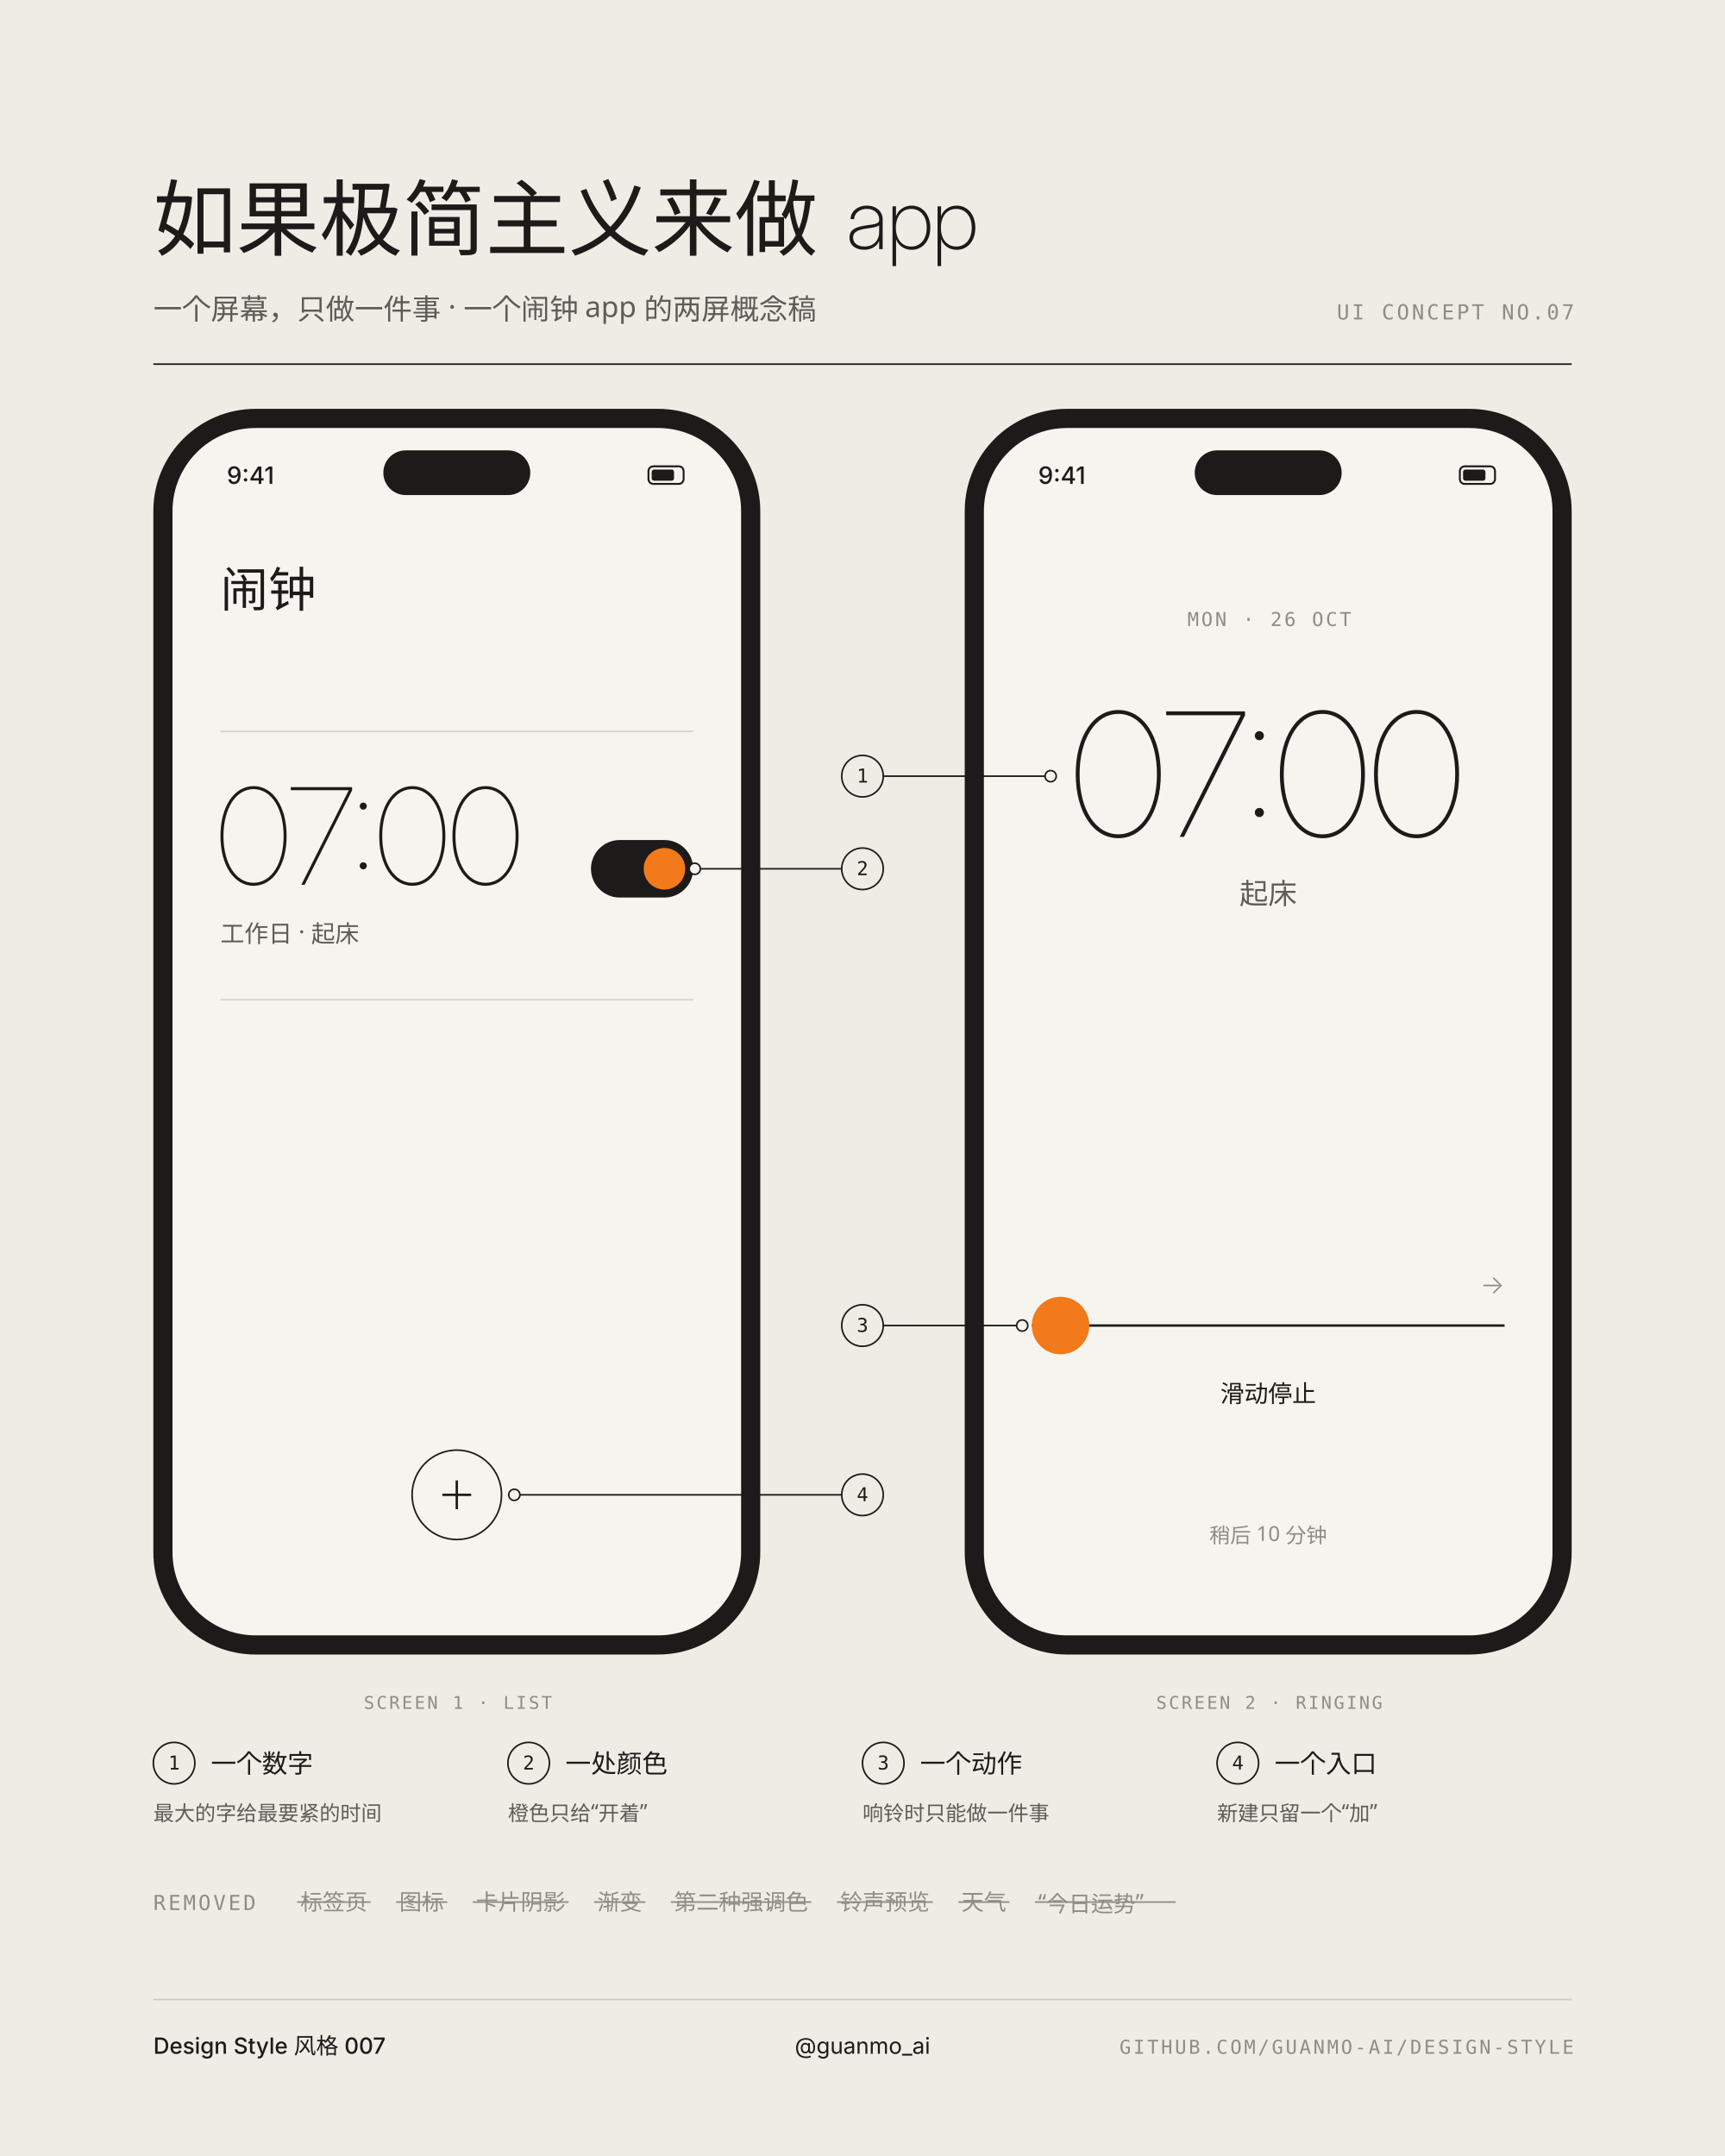
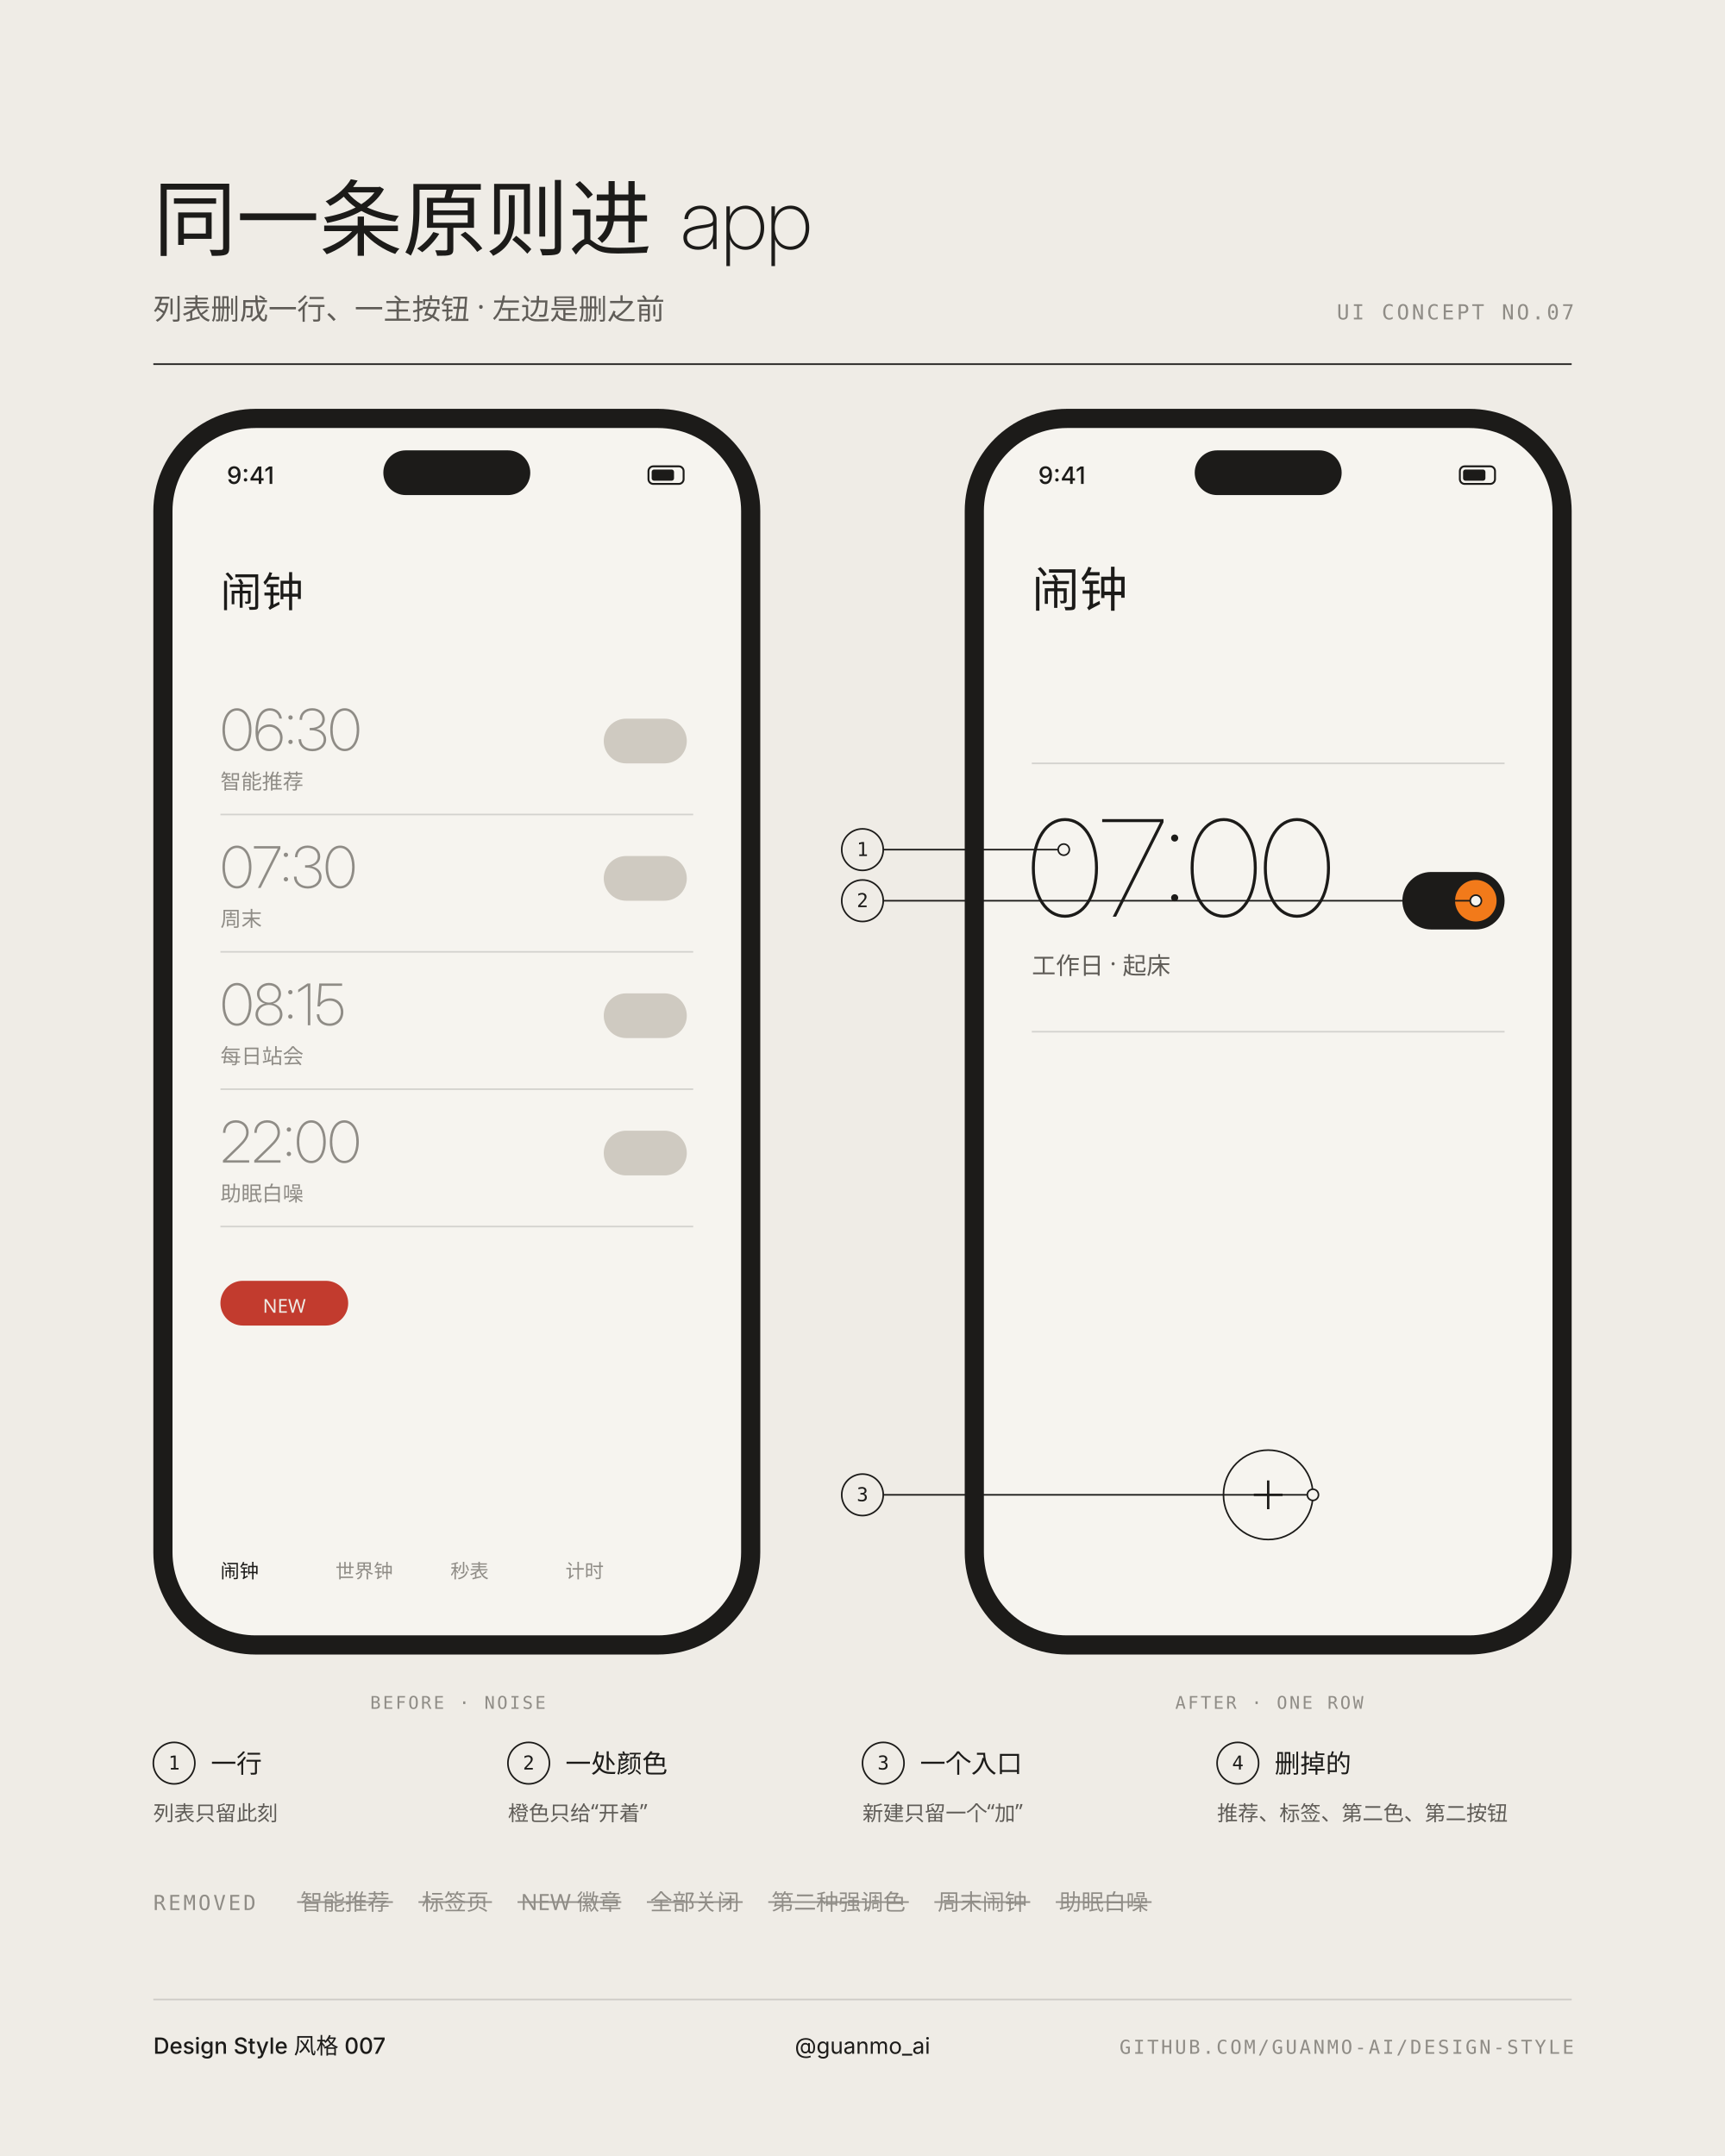
<svg xmlns="http://www.w3.org/2000/svg" width="1080" height="1350" viewBox="0 0 1080 1350">
  <defs>
  </defs>
  <rect width="1080" height="1350" fill="#EFECE6" />
-   <text x="96.0" y="156.0" font-family="'Noto Sans SC', 'PingFang SC', 'Microsoft YaHei', sans-serif" font-weight="300" font-size="52" fill="#1C1B19">如果极简主义来做</text>
-   <text x="530.0" y="156.0" font-family="'Inter Display', 'Helvetica Neue', Arial, 'Noto Sans SC', sans-serif" font-weight="200" font-size="52" letter-spacing="-0.52" fill="#1C1B19">app</text>
-   <text x="96.0" y="200.0" font-family="'Noto Sans SC', 'PingFang SC', 'Microsoft YaHei', sans-serif" font-weight="300" font-size="18" fill="#5F5C57">一个屏幕，只做一件事 · 一个闹钟 app 的两屏概念稿</text>
+   <text x="96.0" y="156.0" font-family="'Noto Sans SC', 'PingFang SC', 'Microsoft YaHei', sans-serif" font-weight="300" font-size="52" fill="#1C1B19">同一条原则进</text>
+   <text x="426.0" y="156.0" font-family="'Inter Display', 'Helvetica Neue', Arial, 'Noto Sans SC', sans-serif" font-weight="200" font-size="52" letter-spacing="-0.52" fill="#1C1B19">app</text>
+   <text x="96.0" y="200.0" font-family="'Noto Sans SC', 'PingFang SC', 'Microsoft YaHei', sans-serif" font-weight="300" font-size="18" fill="#5F5C57">列表删成一行、一主按钮 · 左边是删之前</text>
  <text x="985.6" y="200.0" font-family="'Geist Mono', ui-monospace, 'SF Mono', Menlo, monospace" font-weight="400" font-size="13" letter-spacing="1.56" text-anchor="end" fill="#8F8C86">UI CONCEPT NO.07</text>
  <line x1="96.0" y1="228.0" x2="984.0" y2="228.0" stroke="#1C1B19" stroke-width="1" />
  <rect x="96.0" y="256.0" width="380.0" height="780.0" rx="64" fill="#1C1B19" />
  <rect x="108.0" y="268.0" width="356.0" height="756.0" rx="52" fill="#F6F4EF" />
  <rect x="240.0" y="282.0" width="92.0" height="28.0" rx="14" fill="#1C1B19" />
  <text x="142.0" y="303.0" font-family="'Inter', 'Helvetica Neue', Arial, 'Noto Sans SC', sans-serif" font-weight="500" font-size="15" fill="#1C1B19">9:41</text>
  <rect x="406.0" y="292.0" width="22.0" height="11.0" rx="3" fill="none" stroke="#1C1B19" stroke-width="1.2" />
  <rect x="408.0" y="294.0" width="14.0" height="7.0" rx="1.5" fill="#1C1B19" />
-   <text x="138.0" y="380.0" font-family="'Noto Sans SC', 'PingFang SC', 'Microsoft YaHei', sans-serif" font-weight="300" font-size="30" fill="#1C1B19">闹钟</text>
-   <line x1="138.0" y1="458.0" x2="434.0" y2="458.0" stroke="rgba(28,27,25,0.16)" stroke-width="1" />
-   <text x="135.4" y="554.0" font-family="'Inter Display', 'Helvetica Neue', Arial, 'Noto Sans SC', sans-serif" font-weight="100" font-size="84" letter-spacing="-0.84" fill="#1C1B19">07:00</text>
-   <text x="138.0" y="590.0" font-family="'Noto Sans SC', 'PingFang SC', 'Microsoft YaHei', sans-serif" font-weight="300" font-size="15" fill="#5F5C57">工作日 · 起床</text>
-   <rect x="370.0" y="526.0" width="64.0" height="36.0" rx="18" fill="#1C1B19" />
-   <circle cx="416.0" cy="544.0" r="13.0" fill="#F27A1A" />
-   <line x1="138.0" y1="626.0" x2="434.0" y2="626.0" stroke="rgba(28,27,25,0.16)" stroke-width="1" />
-   <circle cx="286.0" cy="936.0" r="28.0" fill="none" stroke="#1C1B19" stroke-width="1" />
-   <line x1="277.0" y1="936.0" x2="295.0" y2="936.0" stroke="#1C1B19" stroke-width="1.5" />
-   <line x1="286.0" y1="927.0" x2="286.0" y2="945.0" stroke="#1C1B19" stroke-width="1.5" />
-   <text x="286.7" y="1070.0" font-family="'Geist Mono', ui-monospace, 'SF Mono', Menlo, monospace" font-weight="400" font-size="11" letter-spacing="1.32" text-anchor="middle" fill="#8F8C86">SCREEN 1 · LIST</text>
+   <text x="138.0" y="380.0" font-family="'Noto Sans SC', 'PingFang SC', 'Microsoft YaHei', sans-serif" font-weight="400" font-size="26" fill="#1C1B19">闹钟</text>
+   <text x="138.0" y="470.0" font-family="'Inter Display', 'Helvetica Neue', Arial, 'Noto Sans SC', sans-serif" font-weight="200" font-size="36" fill="#8F8C86">06:30</text>
+   <text x="138.0" y="494.0" font-family="'Noto Sans SC', 'PingFang SC', 'Microsoft YaHei', sans-serif" font-weight="300" font-size="13" fill="#8F8C86">智能推荐</text>
+   <rect x="378.0" y="450.0" width="52.0" height="28.0" rx="14" fill="#CFCAC1" />
+   <line x1="138.0" y1="510.0" x2="434.0" y2="510.0" stroke="rgba(28,27,25,0.16)" stroke-width="1" />
+   <text x="138.0" y="556.0" font-family="'Inter Display', 'Helvetica Neue', Arial, 'Noto Sans SC', sans-serif" font-weight="200" font-size="36" fill="#8F8C86">07:30</text>
+   <text x="138.0" y="580.0" font-family="'Noto Sans SC', 'PingFang SC', 'Microsoft YaHei', sans-serif" font-weight="300" font-size="13" fill="#8F8C86">周末</text>
+   <rect x="378.0" y="536.0" width="52.0" height="28.0" rx="14" fill="#CFCAC1" />
+   <line x1="138.0" y1="596.0" x2="434.0" y2="596.0" stroke="rgba(28,27,25,0.16)" stroke-width="1" />
+   <text x="138.0" y="642.0" font-family="'Inter Display', 'Helvetica Neue', Arial, 'Noto Sans SC', sans-serif" font-weight="200" font-size="36" fill="#8F8C86">08:15</text>
+   <text x="138.0" y="666.0" font-family="'Noto Sans SC', 'PingFang SC', 'Microsoft YaHei', sans-serif" font-weight="300" font-size="13" fill="#8F8C86">每日站会</text>
+   <rect x="378.0" y="622.0" width="52.0" height="28.0" rx="14" fill="#CFCAC1" />
+   <line x1="138.0" y1="682.0" x2="434.0" y2="682.0" stroke="rgba(28,27,25,0.16)" stroke-width="1" />
+   <text x="138.0" y="728.0" font-family="'Inter Display', 'Helvetica Neue', Arial, 'Noto Sans SC', sans-serif" font-weight="200" font-size="36" fill="#8F8C86">22:00</text>
+   <text x="138.0" y="752.0" font-family="'Noto Sans SC', 'PingFang SC', 'Microsoft YaHei', sans-serif" font-weight="300" font-size="13" fill="#8F8C86">助眠白噪</text>
+   <rect x="378.0" y="708.0" width="52.0" height="28.0" rx="14" fill="#CFCAC1" />
+   <line x1="138.0" y1="768.0" x2="434.0" y2="768.0" stroke="rgba(28,27,25,0.16)" stroke-width="1" />
+   <rect x="138.0" y="802.0" width="80.0" height="28.0" rx="14" fill="#C23B2E" />
+   <text x="178.0" y="822.0" font-family="'Noto Sans SC', 'PingFang SC', 'Microsoft YaHei', sans-serif" font-weight="400" font-size="12" text-anchor="middle" fill="#EFECE6">NEW</text>
+   <text x="138.0" y="988.0" font-family="'Noto Sans SC', 'PingFang SC', 'Microsoft YaHei', sans-serif" font-weight="300" font-size="12" fill="#1C1B19">闹钟</text>
+   <text x="210.0" y="988.0" font-family="'Noto Sans SC', 'PingFang SC', 'Microsoft YaHei', sans-serif" font-weight="300" font-size="12" fill="#8F8C86">世界钟</text>
+   <text x="282.0" y="988.0" font-family="'Noto Sans SC', 'PingFang SC', 'Microsoft YaHei', sans-serif" font-weight="300" font-size="12" fill="#8F8C86">秒表</text>
+   <text x="354.0" y="988.0" font-family="'Noto Sans SC', 'PingFang SC', 'Microsoft YaHei', sans-serif" font-weight="300" font-size="12" fill="#8F8C86">计时</text>
+   <text x="286.7" y="1070.0" font-family="'Geist Mono', ui-monospace, 'SF Mono', Menlo, monospace" font-weight="400" font-size="11" letter-spacing="1.32" text-anchor="middle" fill="#8F8C86">BEFORE · NOISE</text>
  <rect x="604.0" y="256.0" width="380.0" height="780.0" rx="64" fill="#1C1B19" />
  <rect x="616.0" y="268.0" width="356.0" height="756.0" rx="52" fill="#F6F4EF" />
  <rect x="748.0" y="282.0" width="92.0" height="28.0" rx="14" fill="#1C1B19" />
  <text x="650.0" y="303.0" font-family="'Inter', 'Helvetica Neue', Arial, 'Noto Sans SC', sans-serif" font-weight="500" font-size="15" fill="#1C1B19">9:41</text>
  <rect x="914.0" y="292.0" width="22.0" height="11.0" rx="3" fill="none" stroke="#1C1B19" stroke-width="1.2" />
  <rect x="916.0" y="294.0" width="14.0" height="7.0" rx="1.5" fill="#1C1B19" />
-   <text x="794.7" y="392.0" font-family="'Geist Mono', ui-monospace, 'SF Mono', Menlo, monospace" font-weight="400" font-size="12" letter-spacing="1.44" text-anchor="middle" fill="#8F8C86">MON · 26 OCT</text>
-   <text x="793.5" y="524.0" font-family="'Inter Display', 'Helvetica Neue', Arial, 'Noto Sans SC', sans-serif" font-weight="100" font-size="108" letter-spacing="-1.08" text-anchor="middle" fill="#1C1B19">07:00</text>
-   <text x="794.0" y="566.0" font-family="'Noto Sans SC', 'PingFang SC', 'Microsoft YaHei', sans-serif" font-weight="300" font-size="18" text-anchor="middle" fill="#5F5C57">起床</text>
-   <line x1="646.0" y1="830.0" x2="942.0" y2="830.0" stroke="#1C1B19" stroke-width="1.5" />
-   <circle cx="664.0" cy="830.0" r="18.0" fill="#F27A1A" />
-   <text x="942.0" y="810.0" font-family="'Inter', 'Helvetica Neue', Arial, 'Noto Sans SC', sans-serif" font-weight="300" font-size="16" text-anchor="end" fill="#8F8C86">→</text>
-   <text x="794.0" y="878.0" font-family="'Noto Sans SC', 'PingFang SC', 'Microsoft YaHei', sans-serif" font-weight="300" font-size="15" text-anchor="middle" fill="#1C1B19">滑动停止</text>
-   <text x="794.0" y="966.0" font-family="'Noto Sans SC', 'PingFang SC', 'Microsoft YaHei', sans-serif" font-weight="300" font-size="13" text-anchor="middle" fill="#8F8C86">稍后 10 分钟</text>
-   <text x="794.7" y="1070.0" font-family="'Geist Mono', ui-monospace, 'SF Mono', Menlo, monospace" font-weight="400" font-size="11" letter-spacing="1.32" text-anchor="middle" fill="#8F8C86">SCREEN 2 · RINGING</text>
-   <circle cx="657.8" cy="486.0" r="3.5" fill="#F6F4EF" stroke="#1C1B19" stroke-width="1" />
-   <line x1="654.3" y1="486.0" x2="553.0" y2="486.0" stroke="#1C1B19" stroke-width="1" />
-   <circle cx="540.0" cy="486.0" r="13.0" fill="#EFECE6" stroke="#1C1B19" stroke-width="1" />
-   <text x="540.0" y="490.0" font-family="'Geist Mono', ui-monospace, 'SF Mono', Menlo, monospace" font-weight="400" font-size="12" text-anchor="middle" fill="#1C1B19">1</text>
-   <circle cx="435.0" cy="544.0" r="3.5" fill="#F6F4EF" stroke="#1C1B19" stroke-width="1" />
-   <line x1="438.5" y1="544.0" x2="527.0" y2="544.0" stroke="#1C1B19" stroke-width="1" />
-   <circle cx="540.0" cy="544.0" r="13.0" fill="#EFECE6" stroke="#1C1B19" stroke-width="1" />
-   <text x="540.0" y="548.0" font-family="'Geist Mono', ui-monospace, 'SF Mono', Menlo, monospace" font-weight="400" font-size="12" text-anchor="middle" fill="#1C1B19">2</text>
-   <circle cx="640.0" cy="830.0" r="3.5" fill="#F6F4EF" stroke="#1C1B19" stroke-width="1" />
-   <line x1="636.5" y1="830.0" x2="553.0" y2="830.0" stroke="#1C1B19" stroke-width="1" />
-   <circle cx="540.0" cy="830.0" r="13.0" fill="#EFECE6" stroke="#1C1B19" stroke-width="1" />
-   <text x="540.0" y="834.0" font-family="'Geist Mono', ui-monospace, 'SF Mono', Menlo, monospace" font-weight="400" font-size="12" text-anchor="middle" fill="#1C1B19">3</text>
-   <circle cx="322.0" cy="936.0" r="3.5" fill="#F6F4EF" stroke="#1C1B19" stroke-width="1" />
-   <line x1="325.5" y1="936.0" x2="527.0" y2="936.0" stroke="#1C1B19" stroke-width="1" />
+   <text x="646.0" y="380.0" font-family="'Noto Sans SC', 'PingFang SC', 'Microsoft YaHei', sans-serif" font-weight="300" font-size="30" fill="#1C1B19">闹钟</text>
+   <line x1="646.0" y1="478.0" x2="942.0" y2="478.0" stroke="rgba(28,27,25,0.16)" stroke-width="1" />
+   <text x="643.4" y="574.0" font-family="'Inter Display', 'Helvetica Neue', Arial, 'Noto Sans SC', sans-serif" font-weight="100" font-size="84" letter-spacing="-0.84" fill="#1C1B19">07:00</text>
+   <text x="646.0" y="610.0" font-family="'Noto Sans SC', 'PingFang SC', 'Microsoft YaHei', sans-serif" font-weight="300" font-size="15" fill="#5F5C57">工作日 · 起床</text>
+   <rect x="878.0" y="546.0" width="64.0" height="36.0" rx="18" fill="#1C1B19" />
+   <circle cx="924.0" cy="564.0" r="13.0" fill="#F27A1A" />
+   <line x1="646.0" y1="646.0" x2="942.0" y2="646.0" stroke="rgba(28,27,25,0.16)" stroke-width="1" />
+   <circle cx="794.0" cy="936.0" r="28.0" fill="none" stroke="#1C1B19" stroke-width="1" />
+   <line x1="785.0" y1="936.0" x2="803.0" y2="936.0" stroke="#1C1B19" stroke-width="1.5" />
+   <line x1="794.0" y1="927.0" x2="794.0" y2="945.0" stroke="#1C1B19" stroke-width="1.5" />
+   <text x="794.7" y="1070.0" font-family="'Geist Mono', ui-monospace, 'SF Mono', Menlo, monospace" font-weight="400" font-size="11" letter-spacing="1.32" text-anchor="middle" fill="#8F8C86">AFTER · ONE ROW</text>
+   <circle cx="666.0" cy="532.0" r="3.5" fill="#F6F4EF" stroke="#1C1B19" stroke-width="1" />
+   <line x1="662.5" y1="532.0" x2="553.0" y2="532.0" stroke="#1C1B19" stroke-width="1" />
+   <circle cx="540.0" cy="532.0" r="13.0" fill="#EFECE6" stroke="#1C1B19" stroke-width="1" />
+   <text x="540.0" y="536.0" font-family="'Geist Mono', ui-monospace, 'SF Mono', Menlo, monospace" font-weight="400" font-size="12" text-anchor="middle" fill="#1C1B19">1</text>
+   <circle cx="924.0" cy="564.0" r="3.5" fill="#F6F4EF" stroke="#1C1B19" stroke-width="1" />
+   <line x1="920.5" y1="564.0" x2="553.0" y2="564.0" stroke="#1C1B19" stroke-width="1" />
+   <circle cx="540.0" cy="564.0" r="13.0" fill="#EFECE6" stroke="#1C1B19" stroke-width="1" />
+   <text x="540.0" y="568.0" font-family="'Geist Mono', ui-monospace, 'SF Mono', Menlo, monospace" font-weight="400" font-size="12" text-anchor="middle" fill="#1C1B19">2</text>
+   <circle cx="822.0" cy="936.0" r="3.5" fill="#F6F4EF" stroke="#1C1B19" stroke-width="1" />
+   <line x1="818.5" y1="936.0" x2="553.0" y2="936.0" stroke="#1C1B19" stroke-width="1" />
  <circle cx="540.0" cy="936.0" r="13.0" fill="#EFECE6" stroke="#1C1B19" stroke-width="1" />
-   <text x="540.0" y="940.0" font-family="'Geist Mono', ui-monospace, 'SF Mono', Menlo, monospace" font-weight="400" font-size="12" text-anchor="middle" fill="#1C1B19">4</text>
+   <text x="540.0" y="940.0" font-family="'Geist Mono', ui-monospace, 'SF Mono', Menlo, monospace" font-weight="400" font-size="12" text-anchor="middle" fill="#1C1B19">3</text>
  <circle cx="109.0" cy="1104.0" r="13.0" fill="#EFECE6" stroke="#1C1B19" stroke-width="1" />
  <text x="109.0" y="1108.0" font-family="'Geist Mono', ui-monospace, 'SF Mono', Menlo, monospace" font-weight="400" font-size="12" text-anchor="middle" fill="#1C1B19">1</text>
-   <text x="132.0" y="1110.0" font-family="'Noto Sans SC', 'PingFang SC', 'Microsoft YaHei', sans-serif" font-weight="400" font-size="16" fill="#1C1B19">一个数字</text>
-   <text x="96.0" y="1140.0" font-family="'Noto Sans SC', 'PingFang SC', 'Microsoft YaHei', sans-serif" font-weight="300" font-size="13" fill="#5F5C57">最大的字给最要紧的时间</text>
+   <text x="132.0" y="1110.0" font-family="'Noto Sans SC', 'PingFang SC', 'Microsoft YaHei', sans-serif" font-weight="400" font-size="16" fill="#1C1B19">一行</text>
+   <text x="96.0" y="1140.0" font-family="'Noto Sans SC', 'PingFang SC', 'Microsoft YaHei', sans-serif" font-weight="300" font-size="13" fill="#5F5C57">列表只留此刻</text>
  <circle cx="331.0" cy="1104.0" r="13.0" fill="#EFECE6" stroke="#1C1B19" stroke-width="1" />
  <text x="331.0" y="1108.0" font-family="'Geist Mono', ui-monospace, 'SF Mono', Menlo, monospace" font-weight="400" font-size="12" text-anchor="middle" fill="#1C1B19">2</text>
  <text x="354.0" y="1110.0" font-family="'Noto Sans SC', 'PingFang SC', 'Microsoft YaHei', sans-serif" font-weight="400" font-size="16" fill="#1C1B19">一处颜色</text>
  <text x="318.0" y="1140.0" font-family="'Noto Sans SC', 'PingFang SC', 'Microsoft YaHei', sans-serif" font-weight="300" font-size="13" fill="#5F5C57">橙色只给“开着”</text>
  <circle cx="553.0" cy="1104.0" r="13.0" fill="#EFECE6" stroke="#1C1B19" stroke-width="1" />
  <text x="553.0" y="1108.0" font-family="'Geist Mono', ui-monospace, 'SF Mono', Menlo, monospace" font-weight="400" font-size="12" text-anchor="middle" fill="#1C1B19">3</text>
-   <text x="576.0" y="1110.0" font-family="'Noto Sans SC', 'PingFang SC', 'Microsoft YaHei', sans-serif" font-weight="400" font-size="16" fill="#1C1B19">一个动作</text>
-   <text x="540.0" y="1140.0" font-family="'Noto Sans SC', 'PingFang SC', 'Microsoft YaHei', sans-serif" font-weight="300" font-size="13" fill="#5F5C57">响铃时只能做一件事</text>
+   <text x="576.0" y="1110.0" font-family="'Noto Sans SC', 'PingFang SC', 'Microsoft YaHei', sans-serif" font-weight="400" font-size="16" fill="#1C1B19">一个入口</text>
+   <text x="540.0" y="1140.0" font-family="'Noto Sans SC', 'PingFang SC', 'Microsoft YaHei', sans-serif" font-weight="300" font-size="13" fill="#5F5C57">新建只留一个“加”</text>
  <circle cx="775.0" cy="1104.0" r="13.0" fill="#EFECE6" stroke="#1C1B19" stroke-width="1" />
  <text x="775.0" y="1108.0" font-family="'Geist Mono', ui-monospace, 'SF Mono', Menlo, monospace" font-weight="400" font-size="12" text-anchor="middle" fill="#1C1B19">4</text>
-   <text x="798.0" y="1110.0" font-family="'Noto Sans SC', 'PingFang SC', 'Microsoft YaHei', sans-serif" font-weight="400" font-size="16" fill="#1C1B19">一个入口</text>
-   <text x="762.0" y="1140.0" font-family="'Noto Sans SC', 'PingFang SC', 'Microsoft YaHei', sans-serif" font-weight="300" font-size="13" fill="#5F5C57">新建只留一个“加”</text>
+   <text x="798.0" y="1110.0" font-family="'Noto Sans SC', 'PingFang SC', 'Microsoft YaHei', sans-serif" font-weight="400" font-size="16" fill="#1C1B19">删掉的</text>
+   <text x="762.0" y="1140.0" font-family="'Noto Sans SC', 'PingFang SC', 'Microsoft YaHei', sans-serif" font-weight="300" font-size="13" fill="#5F5C57">推荐、标签、第二色、第二按钮</text>
  <text x="96.0" y="1196.0" font-family="'Geist Mono', ui-monospace, 'SF Mono', Menlo, monospace" font-weight="400" font-size="13" letter-spacing="1.56" fill="#8F8C86">REMOVED</text>
-   <text x="188.0" y="1196.0" font-family="'Noto Sans SC', 'PingFang SC', 'Microsoft YaHei', sans-serif" font-weight="300" font-size="14" fill="#8F8C86">标签页</text>
-   <line x1="186.0" y1="1191.0" x2="232.0" y2="1191.0" stroke="#8F8C86" stroke-width="1" />
-   <text x="250.0" y="1196.0" font-family="'Noto Sans SC', 'PingFang SC', 'Microsoft YaHei', sans-serif" font-weight="300" font-size="14" fill="#8F8C86">图标</text>
-   <line x1="248.0" y1="1191.0" x2="280.0" y2="1191.0" stroke="#8F8C86" stroke-width="1" />
-   <text x="298.0" y="1196.0" font-family="'Noto Sans SC', 'PingFang SC', 'Microsoft YaHei', sans-serif" font-weight="300" font-size="14" fill="#8F8C86">卡片阴影</text>
-   <line x1="296.0" y1="1191.0" x2="356.0" y2="1191.0" stroke="#8F8C86" stroke-width="1" />
-   <text x="374.0" y="1196.0" font-family="'Noto Sans SC', 'PingFang SC', 'Microsoft YaHei', sans-serif" font-weight="300" font-size="14" fill="#8F8C86">渐变</text>
-   <line x1="372.0" y1="1191.0" x2="404.0" y2="1191.0" stroke="#8F8C86" stroke-width="1" />
-   <text x="422.0" y="1196.0" font-family="'Noto Sans SC', 'PingFang SC', 'Microsoft YaHei', sans-serif" font-weight="300" font-size="14" fill="#8F8C86">第二种强调色</text>
-   <line x1="420.0" y1="1191.0" x2="508.0" y2="1191.0" stroke="#8F8C86" stroke-width="1" />
-   <text x="526.0" y="1196.0" font-family="'Noto Sans SC', 'PingFang SC', 'Microsoft YaHei', sans-serif" font-weight="300" font-size="14" fill="#8F8C86">铃声预览</text>
-   <line x1="524.0" y1="1191.0" x2="584.0" y2="1191.0" stroke="#8F8C86" stroke-width="1" />
-   <text x="602.0" y="1196.0" font-family="'Noto Sans SC', 'PingFang SC', 'Microsoft YaHei', sans-serif" font-weight="300" font-size="14" fill="#8F8C86">天气</text>
-   <line x1="600.0" y1="1191.0" x2="632.0" y2="1191.0" stroke="#8F8C86" stroke-width="1" />
-   <text x="650.0" y="1196.0" font-family="'Noto Sans SC', 'PingFang SC', 'Microsoft YaHei', sans-serif" font-weight="300" font-size="14" fill="#8F8C86">“今日运势”</text>
-   <line x1="648.0" y1="1191.0" x2="736.0" y2="1191.0" stroke="#8F8C86" stroke-width="1" />
+   <text x="188.0" y="1196.0" font-family="'Noto Sans SC', 'PingFang SC', 'Microsoft YaHei', sans-serif" font-weight="300" font-size="14" fill="#8F8C86">智能推荐</text>
+   <line x1="186.0" y1="1191.0" x2="246.0" y2="1191.0" stroke="#8F8C86" stroke-width="1" />
+   <text x="264.0" y="1196.0" font-family="'Noto Sans SC', 'PingFang SC', 'Microsoft YaHei', sans-serif" font-weight="300" font-size="14" fill="#8F8C86">标签页</text>
+   <line x1="262.0" y1="1191.0" x2="308.0" y2="1191.0" stroke="#8F8C86" stroke-width="1" />
+   <text x="326.0" y="1196.0" font-family="'Noto Sans SC', 'PingFang SC', 'Microsoft YaHei', sans-serif" font-weight="300" font-size="14" fill="#8F8C86">NEW 徽章</text>
+   <line x1="324.0" y1="1191.0" x2="389.0" y2="1191.0" stroke="#8F8C86" stroke-width="1" />
+   <text x="407.0" y="1196.0" font-family="'Noto Sans SC', 'PingFang SC', 'Microsoft YaHei', sans-serif" font-weight="300" font-size="14" fill="#8F8C86">全部关闭</text>
+   <line x1="405.0" y1="1191.0" x2="465.0" y2="1191.0" stroke="#8F8C86" stroke-width="1" />
+   <text x="483.0" y="1196.0" font-family="'Noto Sans SC', 'PingFang SC', 'Microsoft YaHei', sans-serif" font-weight="300" font-size="14" fill="#8F8C86">第二种强调色</text>
+   <line x1="481.0" y1="1191.0" x2="569.0" y2="1191.0" stroke="#8F8C86" stroke-width="1" />
+   <text x="587.0" y="1196.0" font-family="'Noto Sans SC', 'PingFang SC', 'Microsoft YaHei', sans-serif" font-weight="300" font-size="14" fill="#8F8C86">周末闹钟</text>
+   <line x1="585.0" y1="1191.0" x2="645.0" y2="1191.0" stroke="#8F8C86" stroke-width="1" />
+   <text x="663.0" y="1196.0" font-family="'Noto Sans SC', 'PingFang SC', 'Microsoft YaHei', sans-serif" font-weight="300" font-size="14" fill="#8F8C86">助眠白噪</text>
+   <line x1="661.0" y1="1191.0" x2="721.0" y2="1191.0" stroke="#8F8C86" stroke-width="1" />
  <line x1="96.0" y1="1252.0" x2="984.0" y2="1252.0" stroke="rgba(28,27,25,0.16)" stroke-width="1" />
  <text x="96.0" y="1286.0" font-family="'Inter', 'Helvetica Neue', Arial, 'Noto Sans SC', sans-serif" font-weight="500" font-size="14" fill="#1C1B19">Design Style 风格 007</text>
  <text x="540.0" y="1286.0" font-family="'Inter', 'Helvetica Neue', Arial, 'Noto Sans SC', sans-serif" font-weight="400" font-size="14" text-anchor="middle" fill="#1C1B19">@guanmo_ai</text>
  <text x="985.4" y="1286.0" font-family="'Geist Mono', ui-monospace, 'SF Mono', Menlo, monospace" font-weight="400" font-size="12" letter-spacing="1.44" text-anchor="end" fill="#8F8C86">GITHUB.COM/GUANMO-AI/DESIGN-STYLE</text>
</svg>
